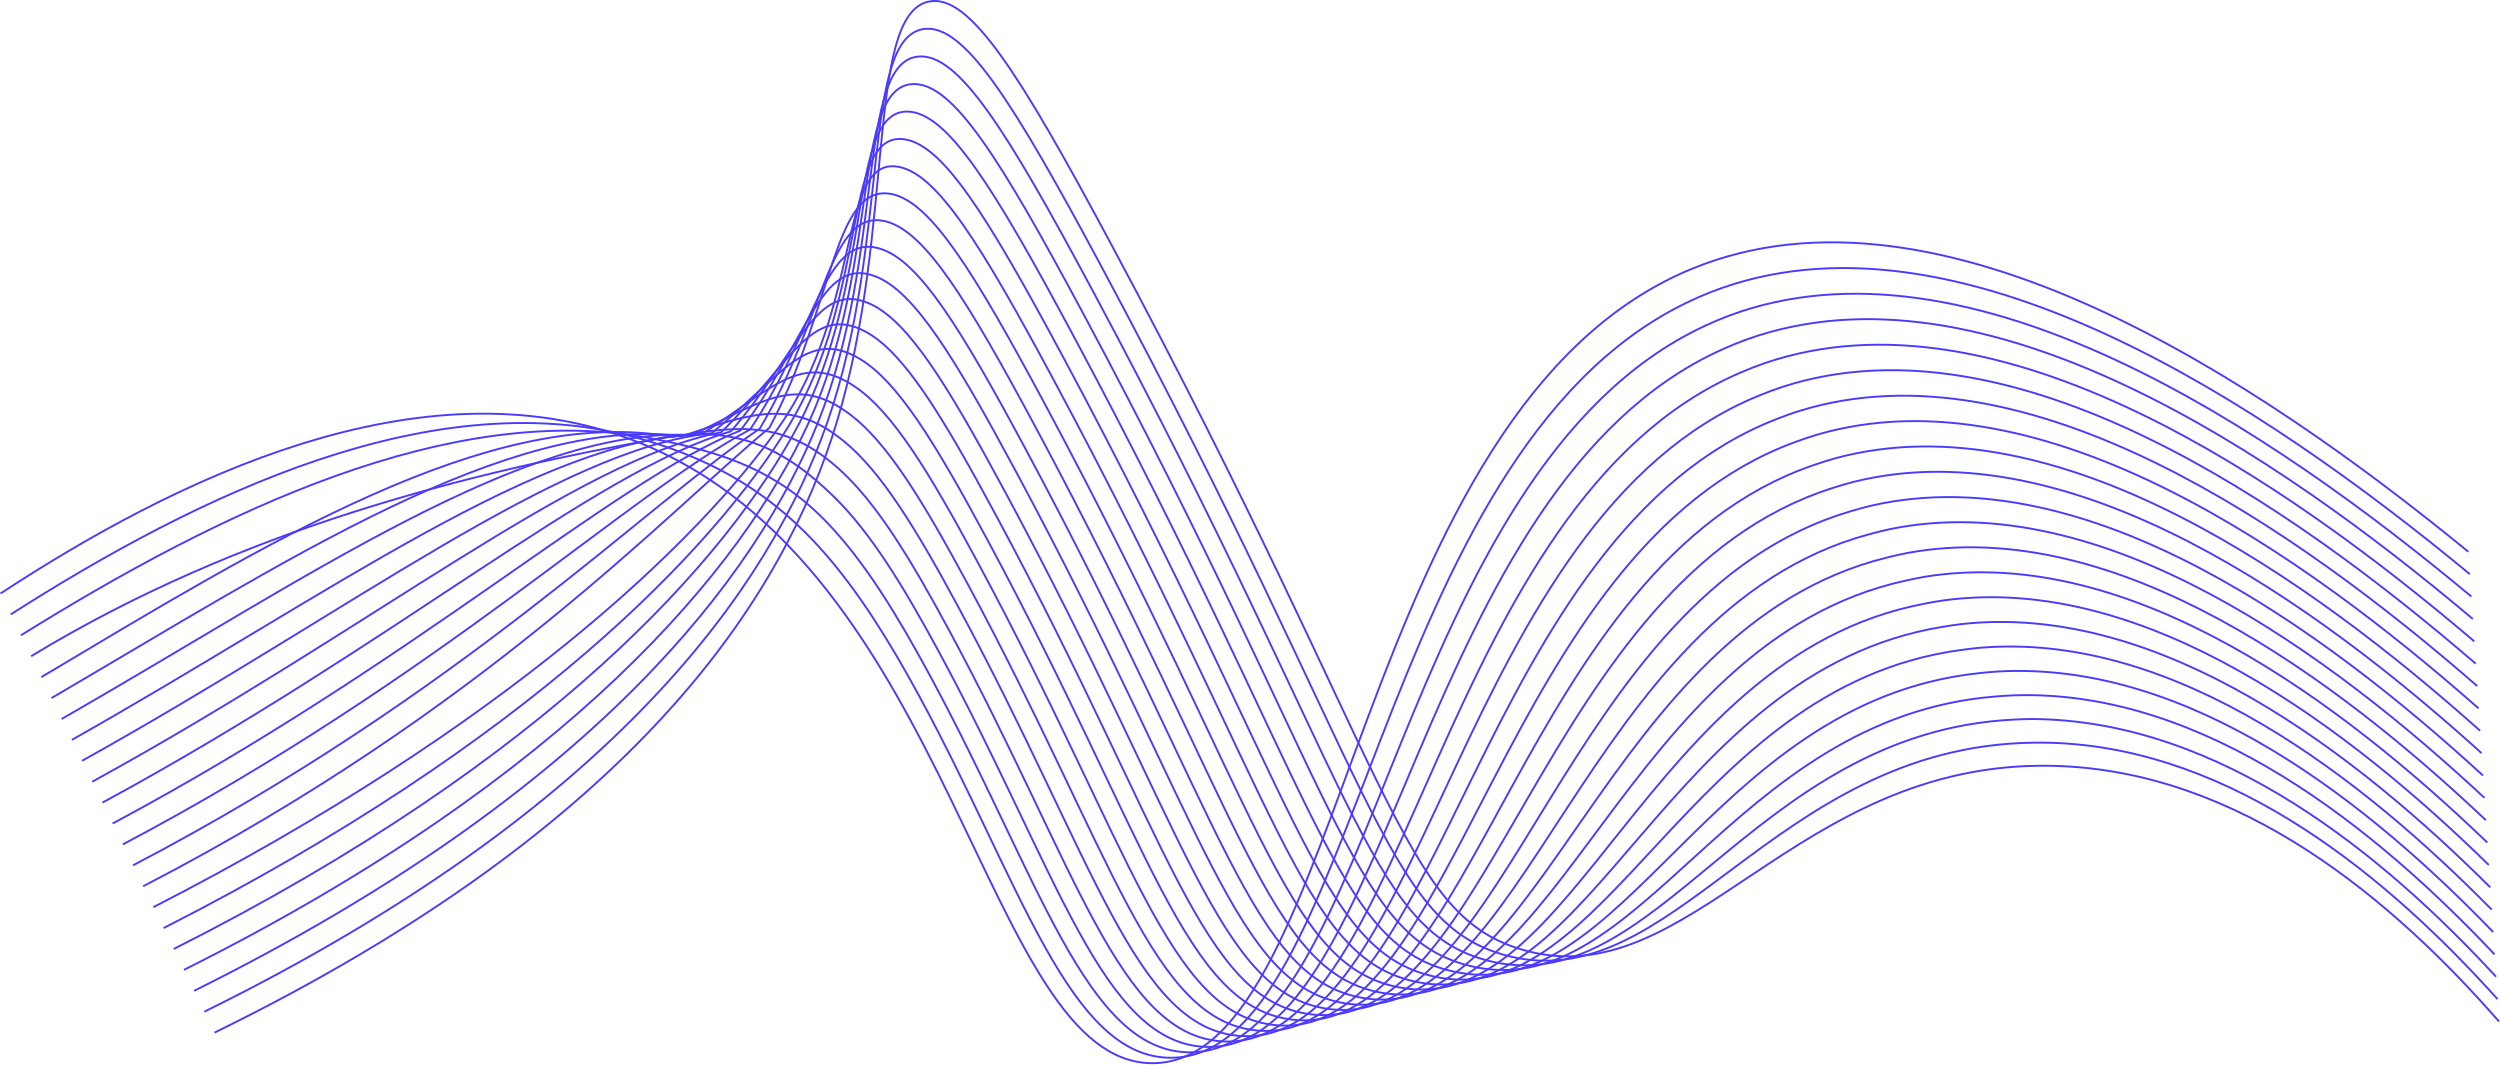
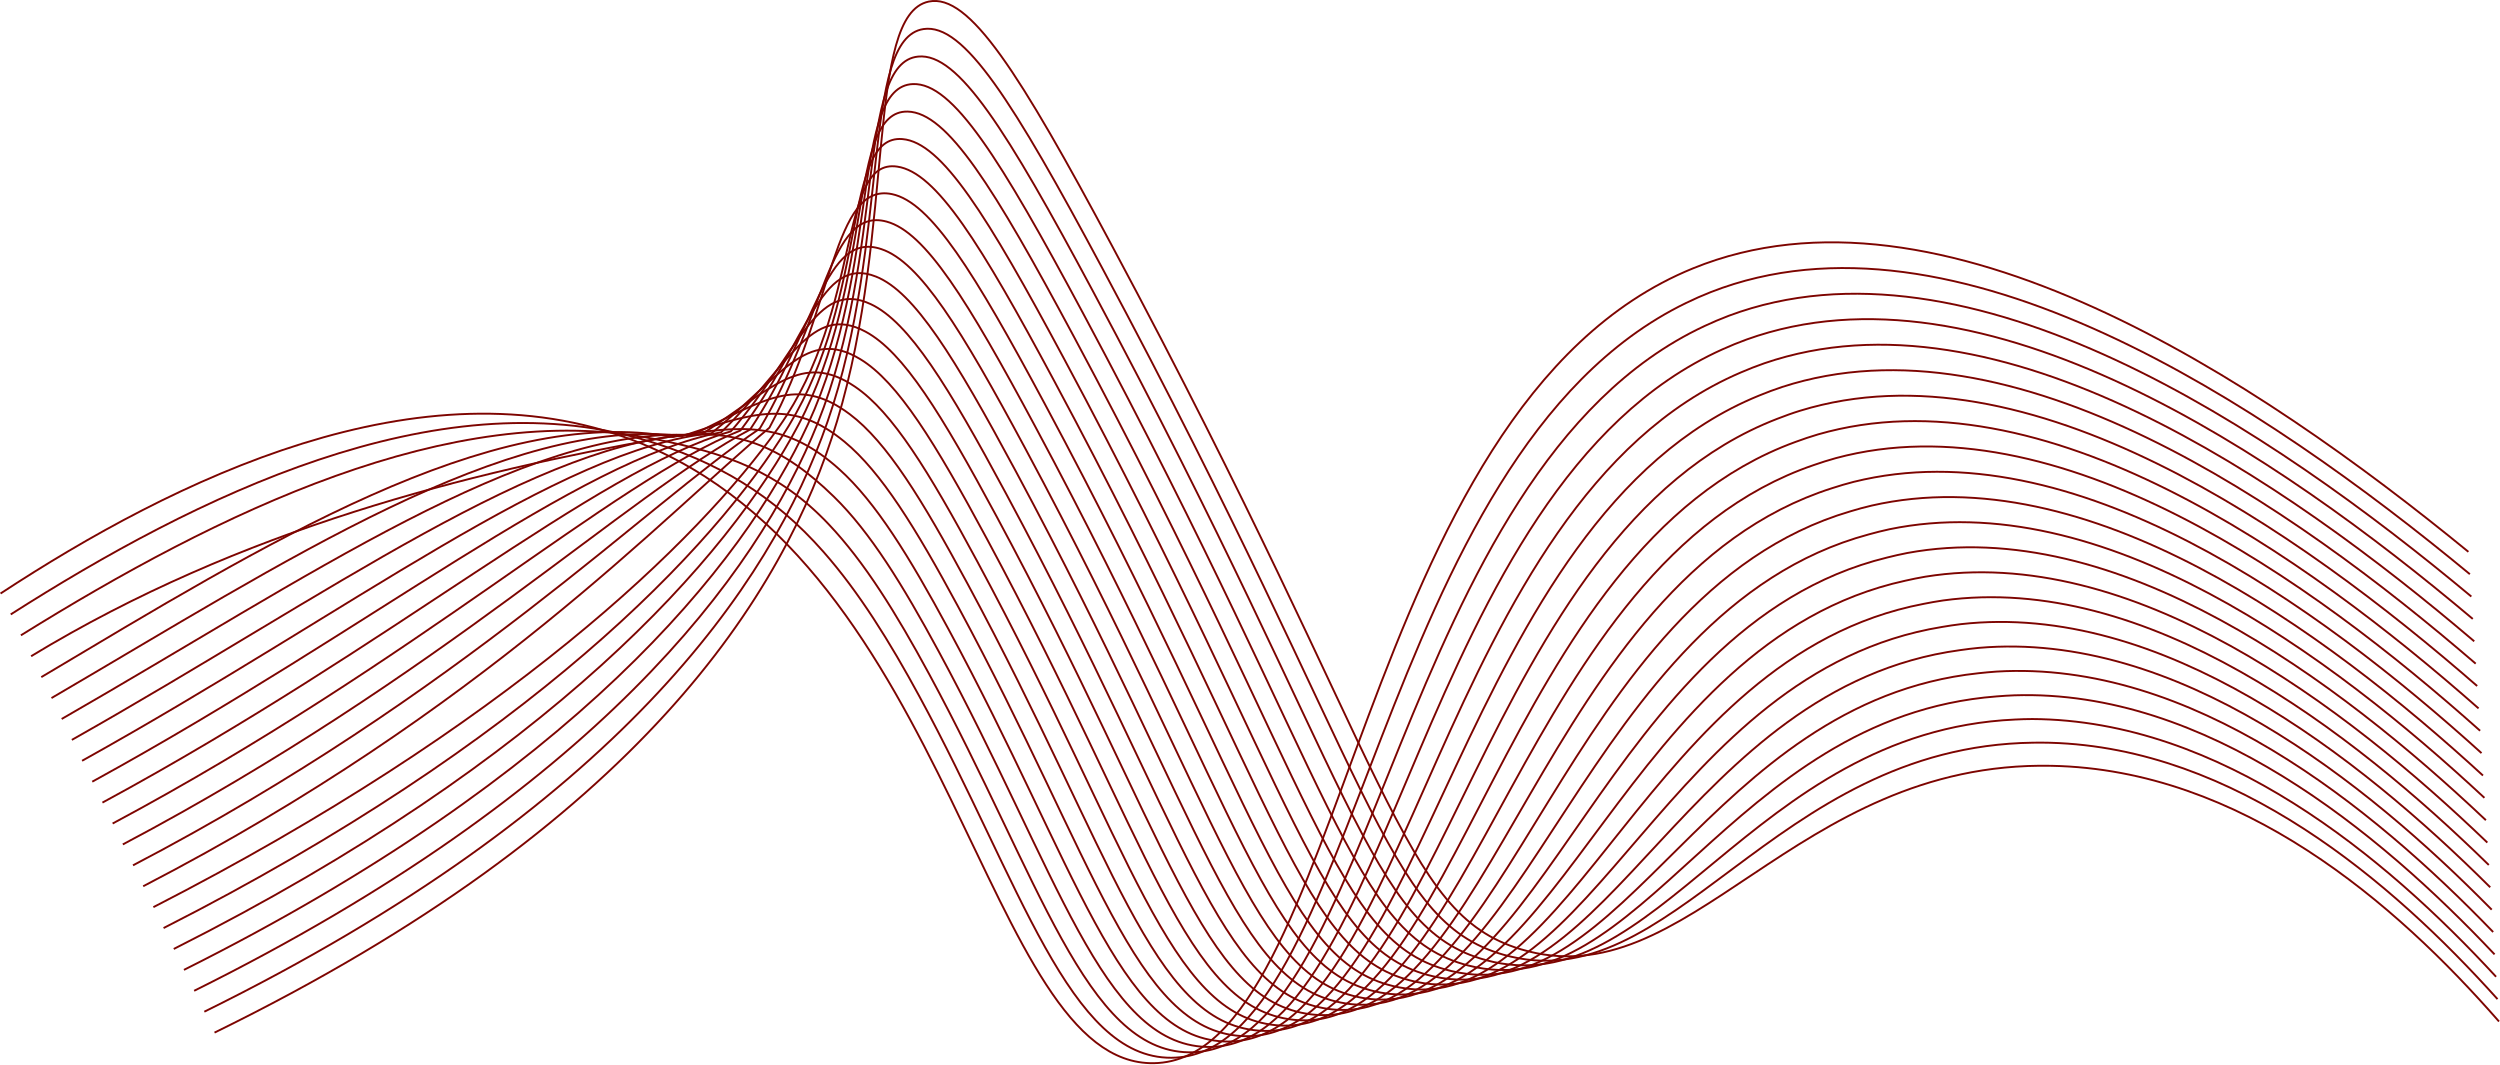
<svg xmlns="http://www.w3.org/2000/svg" width="6495" height="2765" viewBox="0 0 6495 2765" fill="none">
-   <path d="M557.333 2682.73C1661.37 2142.35 2038.12 1546.42 2174.66 1094.33C2327.03 589.78 2248.45 38.328 2412.93 4.083C2518.25 -17.853 2647.85 188.065 2889.46 639.462C3622.14 2008.27 3638.73 2371.77 3950.89 2466.11C4388.18 2598.37 4657.76 1976.16 5329.93 1989.57C5823.62 1999.45 6223.11 2345.88 6492.37 2653.83" stroke="#4A3AFF" stroke-width="5" stroke-miterlimit="10" />
-   <path d="M530.821 2628.41C1603.77 2099.66 2002.16 1520.4 2149.53 1096.7C2314.21 623.202 2236.44 100.237 2399.21 75.503C2503.85 59.59 2631.01 261.986 2864.39 697.914C3573.66 2022.5 3595.66 2390.53 3905.42 2480.22C4345.25 2605.78 4603.07 1938.56 5282.37 1929.47C5297.18 1929.28 5311.76 1929.28 5326.36 1929.67C5808.33 1943.08 6213.52 2289.69 6488.54 2595.74" stroke="#4A3AFF" stroke-width="5" stroke-miterlimit="10" />
-   <path d="M504.396 2574.08C1546.18 2057.03 1965.9 1495.42 2124.47 1099.1C2301.21 657.349 2224.54 162.212 2385.55 146.957C2489.56 137.083 2614.29 335.974 2839.38 756.417C3525.09 2036.72 3552.37 2410.46 3860.07 2494.32C4302.04 2614.78 4548.64 1900.62 5234.93 1869.36C5249.99 1868.67 5265 1867.98 5280.01 1868.06C5769.94 1870.76 6196.2 2224.52 6484.79 2537.63" stroke="#4A3AFF" stroke-width="5" stroke-miterlimit="10" />
-   <path d="M477.91 2519.76C1488.67 2014.24 1929.06 1471.64 2099.37 1101.51C2287.68 692.221 2212.67 224.236 2371.84 218.427C2475.25 214.642 2597.42 409.946 2814.33 814.903C3476.55 2051.07 3509.23 2429.73 3814.68 2508.42C4259 2622.89 4494.24 1862.41 5187.45 1809.24C5202.83 1808.06 5218.2 1806.92 5233.52 1806.43C5731.39 1790.53 6178.74 2159.34 6480.91 2479.49" stroke="#4A3AFF" stroke-width="5" stroke-miterlimit="10" />
-   <path d="M451.433 2465.44C1431.11 1971.6 1891.49 1449.13 2074.26 1103.91C2273.38 727.799 2200.87 286.326 2358.14 289.897C2460.98 292.217 2580.62 483.933 2789.3 873.405C3428.02 2065.35 3466.12 2448.95 3769.29 2522.51C4216.1 2630.92 4439.92 1823.92 5139.97 1749.06C5155.69 1747.42 5171.42 1745.77 5187.2 1744.75C5692.97 1714.44 6161.42 2094.12 6477.21 2421.39" stroke="#4A3AFF" stroke-width="5" stroke-miterlimit="10" />
-   <path d="M424.955 2411.12C1373.56 1928.95 1852.97 1427.98 2049.19 1106.33C2257.99 764.036 2189.07 348.465 2344.49 361.35C2446.78 369.841 2563.83 557.904 2764.29 931.907C3379.54 2079.64 3423.07 2468.11 3723.94 2536.61C4173.2 2638.89 4385.65 1785.17 5092.53 1689C5108.59 1686.81 5124.65 1684.59 5140.84 1683.17C5654.5 1638.57 6144.14 2028.98 6473.46 2363.33" stroke="#4A3AFF" stroke-width="5" stroke-miterlimit="10" />
-   <path d="M398.496 2356.79C1316 1886.24 1813.2 1408.19 2024.07 1108.73C2241.01 800.635 2177.38 410.686 2330.76 432.819C2432.55 447.498 2547 631.941 2739.21 990.393C3330.98 2093.9 3379.99 2487.21 3678.52 2550.7C4130.33 2646.79 4331.33 1746.18 5045.02 1628.88C5061.48 1626.18 5077.84 1623.42 5094.39 1621.56C5615.89 1562.78 6126.71 1963.85 6469.61 2305.22" stroke="#4A3AFF" stroke-width="5" stroke-miterlimit="10" />
-   <path d="M372.019 2302.47C1258.44 1843.55 1723.08 1341.42 1998.97 1111.13C2166.07 799.993 2165.66 472.99 2317.07 504.273C2418.35 525.206 2530.2 705.863 2714.18 1048.98C3282.45 2108.27 3336.94 2506.33 3633.14 2564.88C4087.48 2654.69 4277.02 1707.05 4997.53 1568.85C5014.28 1565.64 5031.05 1562.35 5048.02 1560.01C5577.4 1487.19 6109.45 1898.72 6465.88 2247.2" stroke="#4A3AFF" stroke-width="5" stroke-miterlimit="10" />
-   <path d="M345.541 2248.15C1200.89 1800.87 1678.09 1312.11 1973.88 1113.53C2143.08 830.025 2153.94 535.375 2303.38 575.742C2404.16 602.961 2513.38 779.801 2689.14 1107.4C3233.84 2122.47 3293.92 2525.24 3587.77 2578.9C4044.66 2662.34 4222.7 1667.54 4950.05 1508.65C4967.14 1504.92 4984.25 1501.1 5001.63 1498.3C5538.89 1411.56 6092.02 1833.47 6462.09 2189" stroke="#4A3AFF" stroke-width="5" stroke-miterlimit="10" />
-   <path d="M319.063 2193.83C1143.33 1758.18 1633.08 1282.84 1948.77 1115.94C2120.08 860.042 2142.23 597.827 2289.69 647.196C2389.96 680.751 2496.58 853.789 2664.09 1165.88C3185.39 2136.81 3250.92 2544.15 3542.38 2592.98C4001.87 2669.98 4168.33 1627.91 4902.58 1448.5C4919.99 1444.26 4937.47 1439.93 4955.24 1436.66C5500.39 1336.07 6074.66 1768.27 6458.31 2130.88" stroke="#4A3AFF" stroke-width="5" stroke-miterlimit="10" />
-   <path d="M292.596 2139.51C1085.79 1715.49 1588.09 1253.55 1923.66 1118.36C2097.08 890.092 2130.49 660.378 2275.98 718.666C2375.74 758.622 2479.77 927.793 2639.05 1224.34C3136.86 2150.99 3207.93 2562.98 3496.99 2607.05C3959.08 2677.5 4113.92 1588.09 4855.1 1388.36C4872.85 1383.57 4890.67 1378.76 4908.82 1374.99C5461.91 1260.67 6057.3 1703.07 6454.52 2072.74" stroke="#4A3AFF" stroke-width="5" stroke-miterlimit="10" />
-   <path d="M266.118 2085.17C1028.19 1672.82 1543.13 1224.25 1898.59 1120.83C2074.11 920.19 2118.74 723.027 2262.27 790.202C2361.49 836.608 2462.96 1001.83 2613.99 1282.95C3088.31 2165.39 3164.93 2581.88 3451.62 2621.25C3916.34 2685.08 4059.47 1548.3 4807.62 1328.36C4825.72 1323.04 4843.82 1317.73 4862.44 1313.55C5423.45 1185.55 6039.94 1638.05 6450.73 2014.8" stroke="#4A3AFF" stroke-width="5" stroke-miterlimit="10" />
-   <path d="M239.641 2030.84C970.647 1630.13 1498.07 1194.96 1873.47 1123.16C2051.1 950.158 2106.91 785.627 2248.6 861.59C2347.24 914.48 2446.15 1075.75 2588.96 1341.39C3039.87 2179.61 3121.98 2600.56 3406.22 2635.29C3873.58 2692.37 4004.91 1508.11 4760.14 1268.18C4778.56 1262.32 4797.09 1256.52 4816.1 1251.8C5385.07 1110.28 6022.62 1572.7 6447 1956.59" stroke="#4A3AFF" stroke-width="5" stroke-miterlimit="10" />
-   <path d="M213.216 1976.52C913.087 1587.44 1453.07 1165.69 1848.38 1125.6C2028.1 980.223 2095.05 848.325 2234.91 933.059C2332.95 992.466 2429.36 1149.72 2563.94 1399.88C2991.29 2193.89 3079.02 2619.29 3360.83 2649.39C3830.86 2699.65 3950.32 1467.82 4712.65 1208.06C4731.41 1201.66 4750.31 1195.37 4769.66 1190.17C5346.62 1035.09 6005.22 1507.58 6443.27 1898.49" stroke="#4A3AFF" stroke-width="5" stroke-miterlimit="10" />
-   <path d="M186.703 1922.2C855.521 1544.76 1408.08 1136.39 1823.28 1127.98C2005.11 1010.24 2083.15 911.041 2221.22 1004.56C2318.62 1070.5 2412.55 1223.73 2538.82 1458.41C2942.69 2208.21 3035.98 2637.9 3315.38 2663.51C3788.05 2706.84 3895.58 1427.64 4665.11 1147.96C4684.2 1141.03 4703.45 1134.27 4723.19 1128.58C5308.19 960.032 5987.79 1442.45 6439.33 1840.41" stroke="#4A3AFF" stroke-width="5" stroke-miterlimit="10" />
-   <path d="M160.227 1867.88C797.958 1502.07 1363.07 1107.1 1798.17 1130.39C1982.12 1040.27 2071.18 973.788 2207.52 1075.98C2304.26 1148.49 2395.74 1297.68 2513.86 1516.88C2894.23 2222.44 2993.08 2656.43 3270.08 2677.58C3745.4 2713.86 3840.91 1387.14 4617.7 1087.9C4637.12 1080.43 4656.74 1073.18 4676.94 1067.01C5269.91 884.973 5970.49 1377.23 6435.62 1782.21" stroke="#4A3AFF" stroke-width="5" stroke-miterlimit="10" />
-   <path d="M133.749 1813.56C740.411 1459.4 1318.06 1077.88 1773.08 1132.79C1959.04 1070.26 2059.17 1036.57 2193.83 1147.45C2289.84 1226.53 2378.93 1371.65 2488.81 1575.32C2845.7 2236.66 2950.12 2674.88 3224.69 2691.6C3702.67 2720.73 3786.1 1346.56 4570.23 1027.63C4589.97 1019.6 4609.95 1011.9 4630.47 1005.24C5231.61 809.999 5953.18 1312.06 6431.83 1724.16" stroke="#4A3AFF" stroke-width="5" stroke-miterlimit="10" />
-   <path d="M107.271 1759.17C682.848 1416.64 1273.05 1048.47 1747.97 1135.14C1936.11 1100.27 2047.11 1099.27 2180.11 1218.84C2275.39 1304.41 2362.12 1445.56 2463.75 1633.8C2797.16 2250.91 2907.13 2693.33 3179.29 2705.7C3659.93 2727.62 3731.22 1306.03 4522.75 967.617C4542.81 959.027 4563.17 950.865 4584.07 943.706C5193.35 735.09 5935.77 1246.91 6428.05 1666.14" stroke="#4A3AFF" stroke-width="5" stroke-miterlimit="10" />
-   <path d="M80.803 1704.86C625.277 1374.09 1221.8 1225.87 1722.88 1137.61C1910.38 1104.58 2035.02 1162.11 2166.43 1290.38C2260.94 1382.53 2345.32 1519.61 2438.73 1692.37C2748.64 2265.3 2864.16 2711.79 3133.91 2719.87C3617.17 2734.34 3676.26 1265.35 4475.27 907.453C4495.64 898.336 4516.41 889.697 4537.67 882.044C5155.09 660.164 5918.36 1181.71 6424.27 1607.95" stroke="#4A3AFF" stroke-width="5" stroke-miterlimit="10" />
-   <path d="M54.326 1650.56C567.763 1331.3 1171.71 1036.27 1697.79 1139.98C1887.56 1177.4 2022.88 1224.85 2152.74 1361.81C2246.44 1460.55 2328.51 1593.55 2413.69 1750.84C2700.12 2279.55 2821.16 2730.09 3088.53 2733.92C3574.38 2740.9 3621.23 1224.58 4427.78 847.306C4448.49 837.63 4469.62 828.579 4491.28 820.4C5117.34 586.539 5901.04 1116.53 6420.54 1549.84" stroke="#4A3AFF" stroke-width="5" stroke-miterlimit="10" />
-   <path d="M27.849 1596.25C510.167 1288.63 1130.77 983.678 1672.69 1142.4C1864.92 1198.71 2010.7 1287.63 2139.05 1433.28C2231.91 1538.6 2311.71 1667.55 2388.64 1809.34C2651.6 2293.85 2778.16 2749.54 3043.14 2748.04C3531.58 2745.28 3565.56 1182.65 4380.3 787.206C4401.31 776.937 4422.83 767.464 4444.87 758.786C5078.97 511.102 5883.68 1051.35 6416.7 1491.72" stroke="#4A3AFF" stroke-width="5" stroke-miterlimit="10" />
-   <path d="M1.371 1541.94C452.604 1245.98 1093.03 931.413 1647.58 1144.84C2483.56 1466.62 2555.89 2769.72 2997.77 2762.15C3501.5 2753.52 3511.8 1058.27 4398.48 697.174C5040.58 435.683 5866.39 986.18 6412.92 1433.64" stroke="#4A3AFF" stroke-width="5" stroke-miterlimit="10" />
+   <path d="M557.333 2682.73C1661.37 2142.35 2038.12 1546.42 2174.66 1094.33C2327.03 589.78 2248.45 38.328 2412.93 4.083C2518.25 -17.853 2647.85 188.065 2889.46 639.462C3622.14 2008.27 3638.73 2371.77 3950.89 2466.11C4388.18 2598.37 4657.76 1976.16 5329.93 1989.57C5823.62 1999.45 6223.11 2345.88 6492.37 2653.83" stroke="#7d0400" stroke-width="5" stroke-miterlimit="10" />
+   <path d="M530.821 2628.41C1603.77 2099.66 2002.16 1520.4 2149.53 1096.7C2314.21 623.202 2236.44 100.237 2399.21 75.503C2503.85 59.59 2631.01 261.986 2864.39 697.914C3573.66 2022.5 3595.66 2390.53 3905.42 2480.22C4345.25 2605.78 4603.07 1938.56 5282.37 1929.47C5297.18 1929.28 5311.76 1929.28 5326.36 1929.67C5808.33 1943.08 6213.52 2289.69 6488.54 2595.74" stroke="#7d0400" stroke-width="5" stroke-miterlimit="10" />
+   <path d="M504.396 2574.08C1546.18 2057.03 1965.9 1495.42 2124.47 1099.1C2301.21 657.349 2224.54 162.212 2385.55 146.957C2489.56 137.083 2614.29 335.974 2839.38 756.417C3525.09 2036.72 3552.37 2410.46 3860.07 2494.32C4302.04 2614.78 4548.64 1900.62 5234.93 1869.36C5249.99 1868.67 5265 1867.98 5280.01 1868.06C5769.94 1870.76 6196.2 2224.52 6484.79 2537.63" stroke="#7d0400" stroke-width="5" stroke-miterlimit="10" />
+   <path d="M477.91 2519.76C1488.67 2014.24 1929.06 1471.64 2099.37 1101.51C2287.68 692.221 2212.67 224.236 2371.84 218.427C2475.25 214.642 2597.42 409.946 2814.33 814.903C3476.55 2051.07 3509.23 2429.73 3814.68 2508.42C4259 2622.89 4494.24 1862.41 5187.45 1809.24C5202.83 1808.06 5218.2 1806.92 5233.52 1806.43C5731.39 1790.53 6178.74 2159.34 6480.91 2479.49" stroke="#7d0400" stroke-width="5" stroke-miterlimit="10" />
+   <path d="M451.433 2465.44C1431.11 1971.6 1891.49 1449.13 2074.26 1103.91C2273.38 727.799 2200.87 286.326 2358.14 289.897C2460.98 292.217 2580.62 483.933 2789.3 873.405C3428.02 2065.35 3466.12 2448.95 3769.29 2522.51C4216.1 2630.92 4439.92 1823.92 5139.97 1749.06C5155.69 1747.42 5171.42 1745.77 5187.2 1744.75C5692.97 1714.44 6161.42 2094.12 6477.21 2421.39" stroke="#7d0400" stroke-width="5" stroke-miterlimit="10" />
+   <path d="M424.955 2411.12C1373.56 1928.95 1852.97 1427.98 2049.19 1106.33C2257.99 764.036 2189.07 348.465 2344.49 361.35C2446.78 369.841 2563.83 557.904 2764.29 931.907C3379.54 2079.64 3423.07 2468.11 3723.94 2536.61C4173.2 2638.89 4385.65 1785.17 5092.53 1689C5108.59 1686.81 5124.65 1684.59 5140.84 1683.17C5654.5 1638.57 6144.14 2028.98 6473.46 2363.33" stroke="#7d0400" stroke-width="5" stroke-miterlimit="10" />
+   <path d="M398.496 2356.79C1316 1886.24 1813.2 1408.19 2024.07 1108.73C2241.01 800.635 2177.38 410.686 2330.76 432.819C2432.55 447.498 2547 631.941 2739.21 990.393C3330.98 2093.9 3379.99 2487.21 3678.52 2550.7C4130.33 2646.79 4331.33 1746.18 5045.02 1628.88C5061.48 1626.18 5077.84 1623.42 5094.39 1621.56C5615.89 1562.78 6126.71 1963.85 6469.61 2305.22" stroke="#7d0400" stroke-width="5" stroke-miterlimit="10" />
+   <path d="M372.019 2302.47C1258.44 1843.55 1723.08 1341.42 1998.97 1111.13C2166.07 799.993 2165.66 472.99 2317.07 504.273C2418.35 525.206 2530.2 705.863 2714.18 1048.98C3282.45 2108.27 3336.94 2506.33 3633.14 2564.88C4087.48 2654.69 4277.02 1707.05 4997.53 1568.85C5014.28 1565.64 5031.05 1562.35 5048.02 1560.01C5577.4 1487.19 6109.45 1898.72 6465.88 2247.2" stroke="#7d0400" stroke-width="5" stroke-miterlimit="10" />
+   <path d="M345.541 2248.15C1200.89 1800.87 1678.09 1312.11 1973.88 1113.53C2143.08 830.025 2153.94 535.375 2303.38 575.742C2404.16 602.961 2513.38 779.801 2689.14 1107.4C3233.84 2122.47 3293.92 2525.24 3587.77 2578.9C4044.66 2662.34 4222.7 1667.54 4950.05 1508.65C4967.14 1504.92 4984.25 1501.1 5001.63 1498.3C5538.89 1411.56 6092.02 1833.47 6462.09 2189" stroke="#7d0400" stroke-width="5" stroke-miterlimit="10" />
+   <path d="M319.063 2193.83C1143.33 1758.18 1633.08 1282.84 1948.77 1115.94C2120.08 860.042 2142.23 597.827 2289.69 647.196C2389.96 680.751 2496.58 853.789 2664.09 1165.88C3185.39 2136.81 3250.92 2544.15 3542.38 2592.98C4001.87 2669.98 4168.33 1627.91 4902.58 1448.5C4919.99 1444.26 4937.47 1439.93 4955.24 1436.66C5500.39 1336.07 6074.66 1768.27 6458.31 2130.88" stroke="#7d0400" stroke-width="5" stroke-miterlimit="10" />
+   <path d="M292.596 2139.51C1085.79 1715.49 1588.09 1253.55 1923.66 1118.36C2097.08 890.092 2130.49 660.378 2275.98 718.666C2375.74 758.622 2479.77 927.793 2639.05 1224.34C3136.86 2150.99 3207.93 2562.98 3496.99 2607.05C3959.08 2677.5 4113.92 1588.09 4855.1 1388.36C4872.85 1383.57 4890.67 1378.76 4908.82 1374.99C5461.91 1260.67 6057.3 1703.07 6454.52 2072.74" stroke="#7d0400" stroke-width="5" stroke-miterlimit="10" />
+   <path d="M266.118 2085.17C1028.19 1672.82 1543.13 1224.25 1898.59 1120.83C2074.11 920.19 2118.74 723.027 2262.27 790.202C2361.49 836.608 2462.96 1001.83 2613.99 1282.95C3088.31 2165.39 3164.93 2581.88 3451.62 2621.25C3916.34 2685.08 4059.47 1548.3 4807.62 1328.36C4825.72 1323.04 4843.82 1317.73 4862.44 1313.55C5423.45 1185.55 6039.94 1638.05 6450.73 2014.8" stroke="#7d0400" stroke-width="5" stroke-miterlimit="10" />
+   <path d="M239.641 2030.84C970.647 1630.13 1498.07 1194.96 1873.47 1123.16C2051.1 950.158 2106.91 785.627 2248.6 861.59C2347.24 914.48 2446.15 1075.75 2588.96 1341.39C3039.87 2179.61 3121.98 2600.56 3406.22 2635.29C3873.58 2692.37 4004.91 1508.11 4760.14 1268.18C4778.56 1262.32 4797.09 1256.52 4816.1 1251.8C5385.07 1110.28 6022.62 1572.7 6447 1956.59" stroke="#7d0400" stroke-width="5" stroke-miterlimit="10" />
+   <path d="M213.216 1976.52C913.087 1587.44 1453.07 1165.69 1848.38 1125.6C2028.1 980.223 2095.05 848.325 2234.91 933.059C2332.95 992.466 2429.36 1149.72 2563.94 1399.88C2991.29 2193.89 3079.02 2619.29 3360.83 2649.39C3830.86 2699.65 3950.32 1467.82 4712.65 1208.06C4731.41 1201.66 4750.31 1195.37 4769.66 1190.17C5346.62 1035.09 6005.22 1507.58 6443.27 1898.49" stroke="#7d0400" stroke-width="5" stroke-miterlimit="10" />
+   <path d="M186.703 1922.2C855.521 1544.76 1408.08 1136.39 1823.28 1127.98C2005.11 1010.24 2083.15 911.041 2221.22 1004.56C2318.62 1070.5 2412.55 1223.73 2538.82 1458.41C2942.69 2208.21 3035.98 2637.9 3315.38 2663.51C3788.05 2706.84 3895.58 1427.64 4665.11 1147.96C4684.2 1141.03 4703.45 1134.27 4723.19 1128.58C5308.19 960.032 5987.79 1442.45 6439.33 1840.41" stroke="#7d0400" stroke-width="5" stroke-miterlimit="10" />
+   <path d="M160.227 1867.88C797.958 1502.07 1363.07 1107.1 1798.17 1130.39C1982.12 1040.27 2071.18 973.788 2207.52 1075.98C2304.26 1148.49 2395.74 1297.68 2513.86 1516.88C2894.23 2222.44 2993.08 2656.43 3270.08 2677.58C3745.4 2713.86 3840.91 1387.14 4617.7 1087.9C4637.12 1080.43 4656.74 1073.18 4676.94 1067.01C5269.91 884.973 5970.49 1377.23 6435.62 1782.21" stroke="#7d0400" stroke-width="5" stroke-miterlimit="10" />
+   <path d="M133.749 1813.56C740.411 1459.4 1318.06 1077.88 1773.08 1132.79C1959.04 1070.26 2059.17 1036.57 2193.83 1147.45C2289.84 1226.53 2378.93 1371.65 2488.81 1575.32C2845.7 2236.66 2950.12 2674.88 3224.69 2691.6C3702.67 2720.73 3786.1 1346.56 4570.23 1027.63C4589.97 1019.6 4609.95 1011.9 4630.47 1005.24C5231.61 809.999 5953.18 1312.06 6431.83 1724.16" stroke="#7d0400" stroke-width="5" stroke-miterlimit="10" />
+   <path d="M107.271 1759.17C682.848 1416.64 1273.05 1048.47 1747.97 1135.14C1936.11 1100.27 2047.11 1099.27 2180.11 1218.84C2275.39 1304.41 2362.12 1445.56 2463.75 1633.8C2797.16 2250.91 2907.13 2693.33 3179.29 2705.7C3659.93 2727.62 3731.22 1306.03 4522.75 967.617C4542.81 959.027 4563.17 950.865 4584.07 943.706C5193.35 735.09 5935.77 1246.91 6428.05 1666.14" stroke="#7d0400" stroke-width="5" stroke-miterlimit="10" />
+   <path d="M80.803 1704.86C625.277 1374.09 1221.8 1225.87 1722.88 1137.61C1910.38 1104.58 2035.02 1162.11 2166.43 1290.38C2260.94 1382.53 2345.32 1519.61 2438.73 1692.37C2748.64 2265.3 2864.16 2711.79 3133.91 2719.87C3617.17 2734.34 3676.26 1265.35 4475.27 907.453C4495.64 898.336 4516.41 889.697 4537.67 882.044C5155.09 660.164 5918.36 1181.71 6424.27 1607.95" stroke="#7d0400" stroke-width="5" stroke-miterlimit="10" />
+   <path d="M54.326 1650.56C567.763 1331.3 1171.71 1036.27 1697.79 1139.98C1887.56 1177.4 2022.88 1224.85 2152.74 1361.81C2246.44 1460.55 2328.51 1593.55 2413.69 1750.84C2700.12 2279.55 2821.16 2730.09 3088.53 2733.92C3574.38 2740.9 3621.23 1224.58 4427.78 847.306C4448.49 837.63 4469.62 828.579 4491.28 820.4C5117.34 586.539 5901.04 1116.53 6420.54 1549.84" stroke="#7d0400" stroke-width="5" stroke-miterlimit="10" />
+   <path d="M27.849 1596.25C510.167 1288.63 1130.77 983.678 1672.69 1142.4C1864.92 1198.71 2010.7 1287.63 2139.05 1433.28C2231.91 1538.6 2311.71 1667.55 2388.64 1809.34C2651.6 2293.85 2778.16 2749.54 3043.14 2748.04C3531.58 2745.28 3565.56 1182.65 4380.3 787.206C4401.31 776.937 4422.83 767.464 4444.87 758.786C5078.97 511.102 5883.68 1051.35 6416.7 1491.72" stroke="#7d0400" stroke-width="5" stroke-miterlimit="10" />
+   <path d="M1.371 1541.94C452.604 1245.98 1093.03 931.413 1647.58 1144.84C2483.56 1466.62 2555.89 2769.72 2997.77 2762.15C3501.5 2753.52 3511.8 1058.27 4398.48 697.174C5040.58 435.683 5866.39 986.18 6412.92 1433.64" stroke="#7d0400" stroke-width="5" stroke-miterlimit="10" />
</svg>
